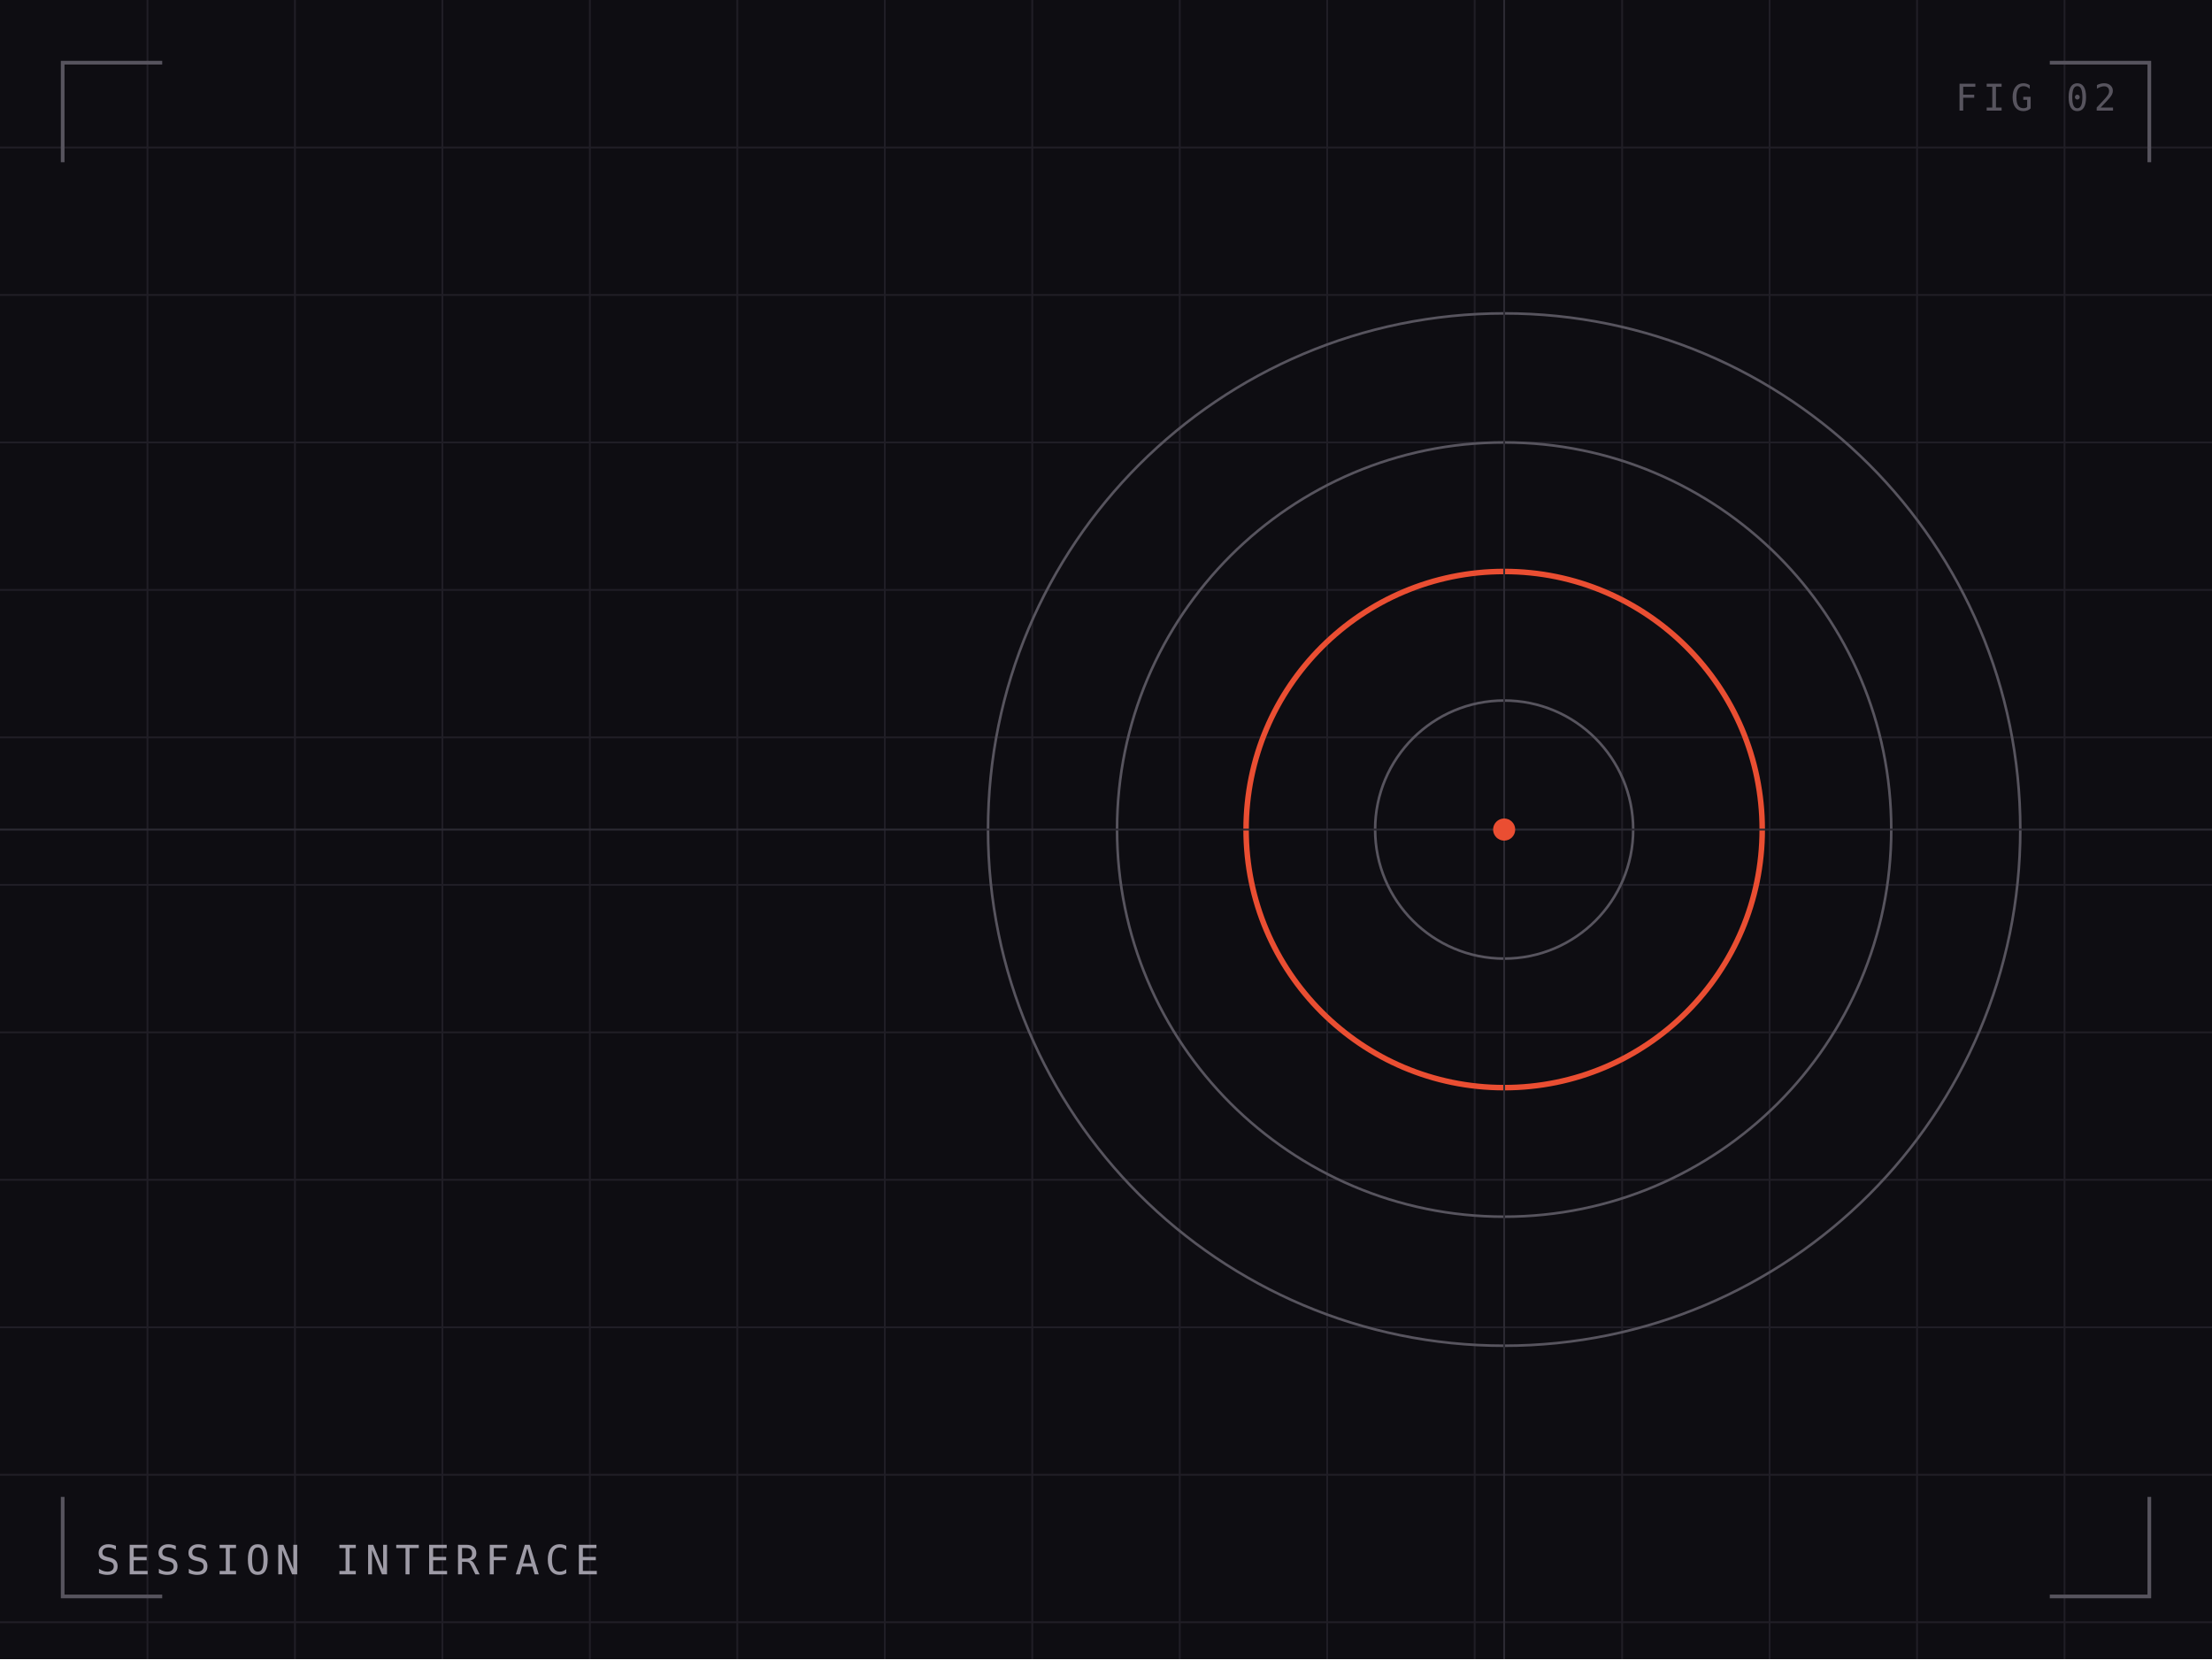
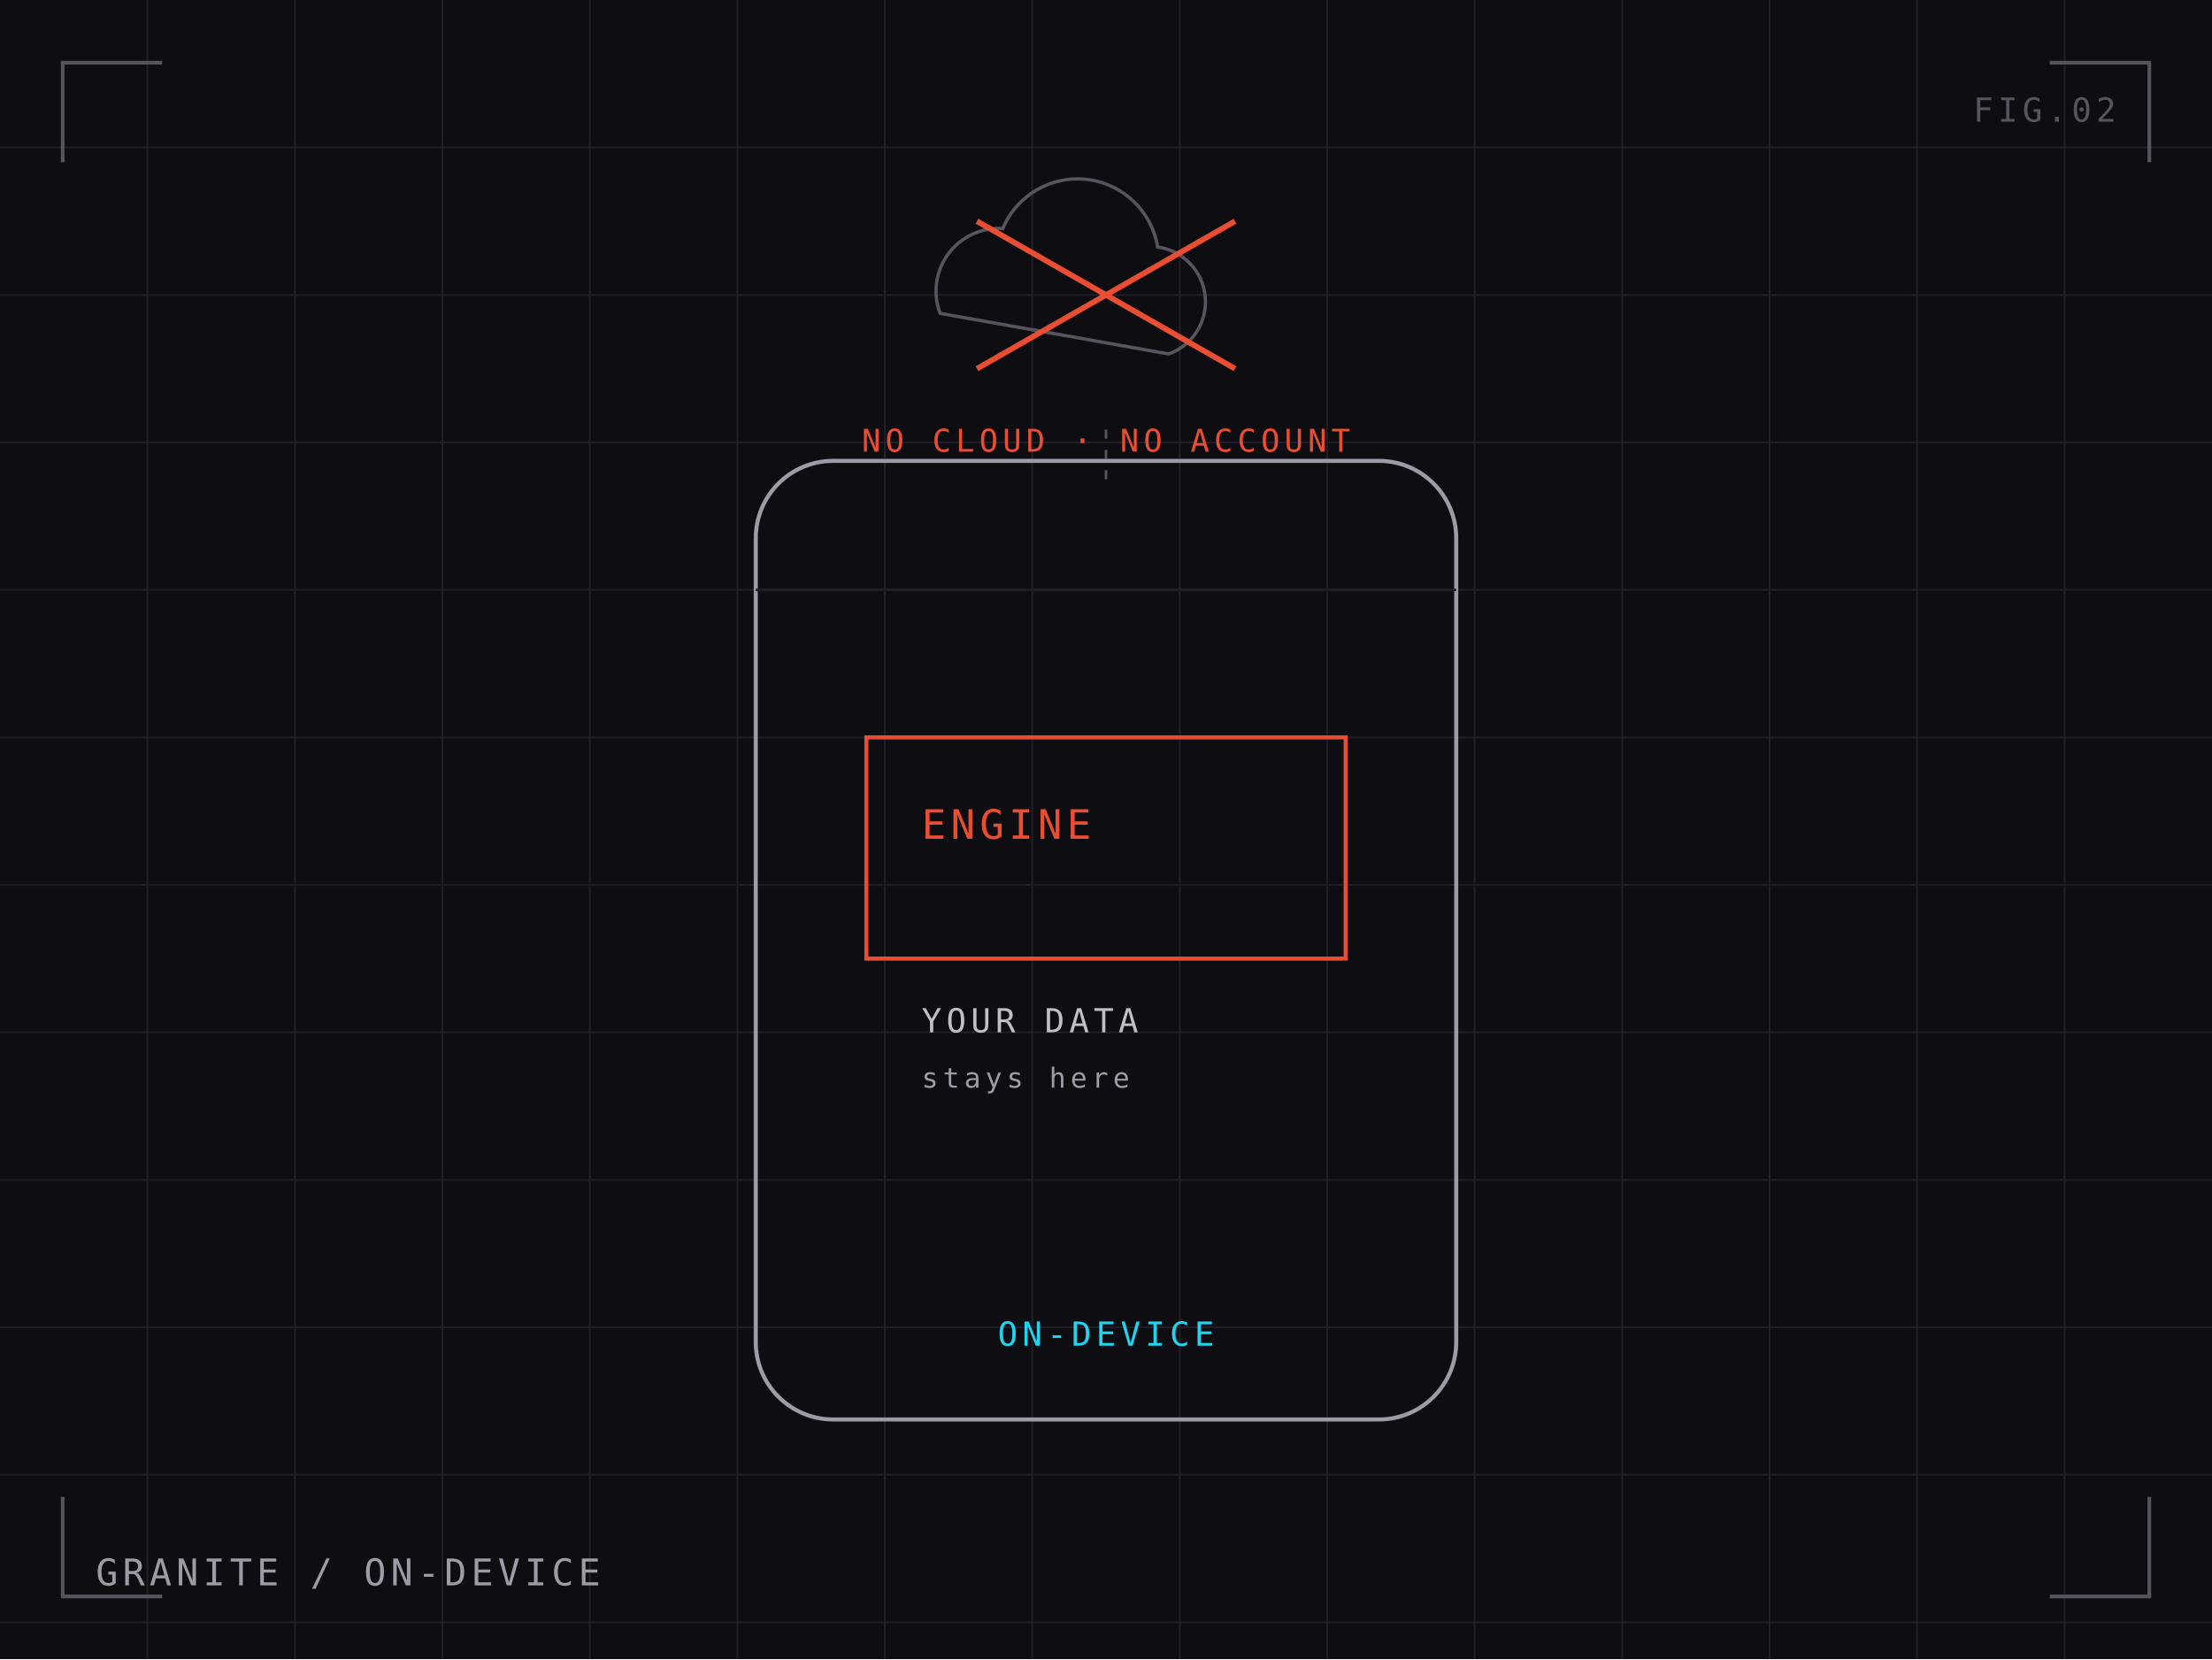
<svg xmlns="http://www.w3.org/2000/svg" viewBox="0 0 1200 900" preserveAspectRatio="xMidYMid slice">
  <rect width="1200" height="900" fill="#0e0d12" />
  <line x1="80" y1="0" x2="80" y2="900" stroke="#201e26" stroke-width="1" />
  <line x1="160" y1="0" x2="160" y2="900" stroke="#201e26" stroke-width="1" />
  <line x1="240" y1="0" x2="240" y2="900" stroke="#201e26" stroke-width="1" />
  <line x1="320" y1="0" x2="320" y2="900" stroke="#201e26" stroke-width="1" />
  <line x1="400" y1="0" x2="400" y2="900" stroke="#201e26" stroke-width="1" />
  <line x1="480" y1="0" x2="480" y2="900" stroke="#201e26" stroke-width="1" />
  <line x1="560" y1="0" x2="560" y2="900" stroke="#201e26" stroke-width="1" />
  <line x1="640" y1="0" x2="640" y2="900" stroke="#201e26" stroke-width="1" />
  <line x1="720" y1="0" x2="720" y2="900" stroke="#201e26" stroke-width="1" />
  <line x1="800" y1="0" x2="800" y2="900" stroke="#201e26" stroke-width="1" />
  <line x1="880" y1="0" x2="880" y2="900" stroke="#201e26" stroke-width="1" />
  <line x1="960" y1="0" x2="960" y2="900" stroke="#201e26" stroke-width="1" />
  <line x1="1040" y1="0" x2="1040" y2="900" stroke="#201e26" stroke-width="1" />
  <line x1="1120" y1="0" x2="1120" y2="900" stroke="#201e26" stroke-width="1" />
  <line x1="0" y1="80" x2="1200" y2="80" stroke="#201e26" stroke-width="1" />
  <line x1="0" y1="160" x2="1200" y2="160" stroke="#201e26" stroke-width="1" />
  <line x1="0" y1="240" x2="1200" y2="240" stroke="#201e26" stroke-width="1" />
  <line x1="0" y1="320" x2="1200" y2="320" stroke="#201e26" stroke-width="1" />
  <line x1="0" y1="400" x2="1200" y2="400" stroke="#201e26" stroke-width="1" />
  <line x1="0" y1="480" x2="1200" y2="480" stroke="#201e26" stroke-width="1" />
  <line x1="0" y1="560" x2="1200" y2="560" stroke="#201e26" stroke-width="1" />
  <line x1="0" y1="640" x2="1200" y2="640" stroke="#201e26" stroke-width="1" />
  <line x1="0" y1="720" x2="1200" y2="720" stroke="#201e26" stroke-width="1" />
  <line x1="0" y1="800" x2="1200" y2="800" stroke="#201e26" stroke-width="1" />
  <line x1="0" y1="880" x2="1200" y2="880" stroke="#201e26" stroke-width="1" />
-   <circle cx="816" cy="450.0" r="70" fill="none" stroke="#57545e" stroke-width="1.4" />
-   <circle cx="816" cy="450.0" r="140" fill="none" stroke="#EA4E32" stroke-width="3" />
-   <circle cx="816" cy="450.0" r="210" fill="none" stroke="#57545e" stroke-width="1.4" />
-   <circle cx="816" cy="450.0" r="280" fill="none" stroke="#57545e" stroke-width="1.4" />
-   <line x1="0" y1="450.0" x2="1200" y2="450.0" stroke="#2c2a33" stroke-width="1" />
-   <line x1="816" y1="0" x2="816" y2="900" stroke="#2c2a33" stroke-width="1" />
-   <circle cx="816" cy="450.0" r="6" fill="#EA4E32" />
+   <rect x="410" y="250" width="380" height="520" rx="42" fill="none" stroke="#9e9ba6" stroke-width="2.2" />
+   <line x1="410" y1="320" x2="790" y2="320" stroke="#201e26" stroke-width="1.4" />
+   <rect x="470" y="400" width="260" height="120" fill="none" stroke="#EA4E32" stroke-width="2.2" />
+   <text x="500" y="455" fill="#EA4E32" font-family="ui-monospace,Menlo,monospace" font-size="22" letter-spacing="2.5">ENGINE</text>
+   <text x="500" y="560" fill="#c3bec6" font-family="ui-monospace,Menlo,monospace" font-size="18" letter-spacing="2.5">YOUR DATA</text>
+   <text x="500" y="590" fill="#9e9ba6" font-family="ui-monospace,Menlo,monospace" font-size="15" letter-spacing="2.5">stays here</text>
+   <text x="600" y="730" text-anchor="middle" fill="#22D3EE" font-family="ui-monospace,Menlo,monospace" font-size="18" letter-spacing="2.5">ON-DEVICE</text>
+   <path d="M510,170 a34,34 0 0,1 34,-46 a44,44 0 0,1 84,10 a30,30 0 0,1 6,58 z" fill="none" stroke="#57545e" stroke-width="1.8" />
+   <line x1="530" y1="120" x2="670" y2="200" stroke="#EA4E32" stroke-width="3" />
+   <line x1="670" y1="120" x2="530" y2="200" stroke="#EA4E32" stroke-width="3" />
+   <text x="600" y="245" text-anchor="middle" fill="#EA4E32" font-family="ui-monospace,Menlo,monospace" font-size="17" letter-spacing="2.5">NO CLOUD · NO ACCOUNT</text>
+   <line x1="600" y1="260" x2="600" y2="230" stroke="#57545e" stroke-width="1.4" stroke-dasharray="5 6" />
  <path d="M34,88 V34 H88" stroke="#57545e" stroke-width="2" fill="none" />
  <path d="M1112,34 H1166 V88" stroke="#57545e" stroke-width="2" fill="none" />
  <path d="M34,812 V866 H88" stroke="#57545e" stroke-width="2" fill="none" />
  <path d="M1112,866 H1166 V812" stroke="#57545e" stroke-width="2" fill="none" />
-   <text x="52" y="854" fill="#9e9ba6" font-family="ui-monospace,Menlo,monospace" font-size="22" letter-spacing="3">SESSION INTERFACE</text>
-   <text x="1148" y="60" text-anchor="end" fill="#57545e" font-family="ui-monospace,Menlo,monospace" font-size="20" letter-spacing="3">FIG 02</text>
+   <text x="52" y="860" fill="#9e9ba6" font-family="ui-monospace,Menlo,monospace" font-size="20" letter-spacing="2.5">GRANITE / ON-DEVICE</text>
+   <text x="1148" y="66" text-anchor="end" fill="#57545e" font-family="ui-monospace,Menlo,monospace" font-size="18" letter-spacing="2.5">FIG.02</text>
</svg>
